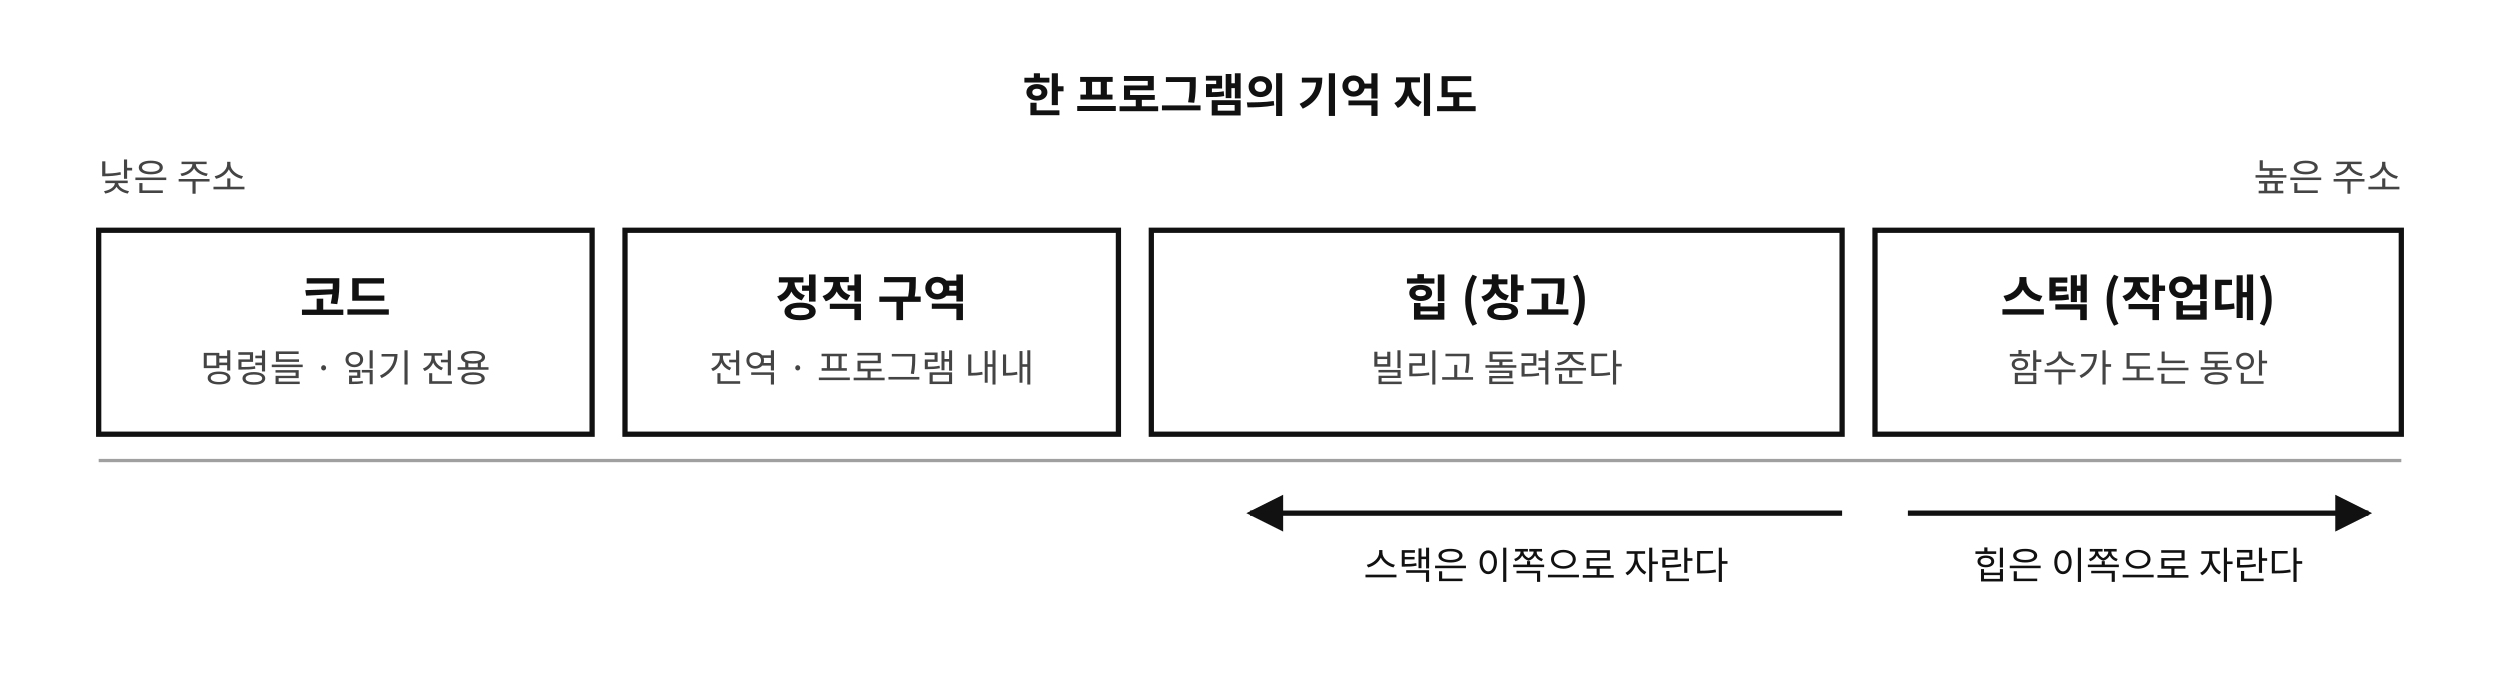
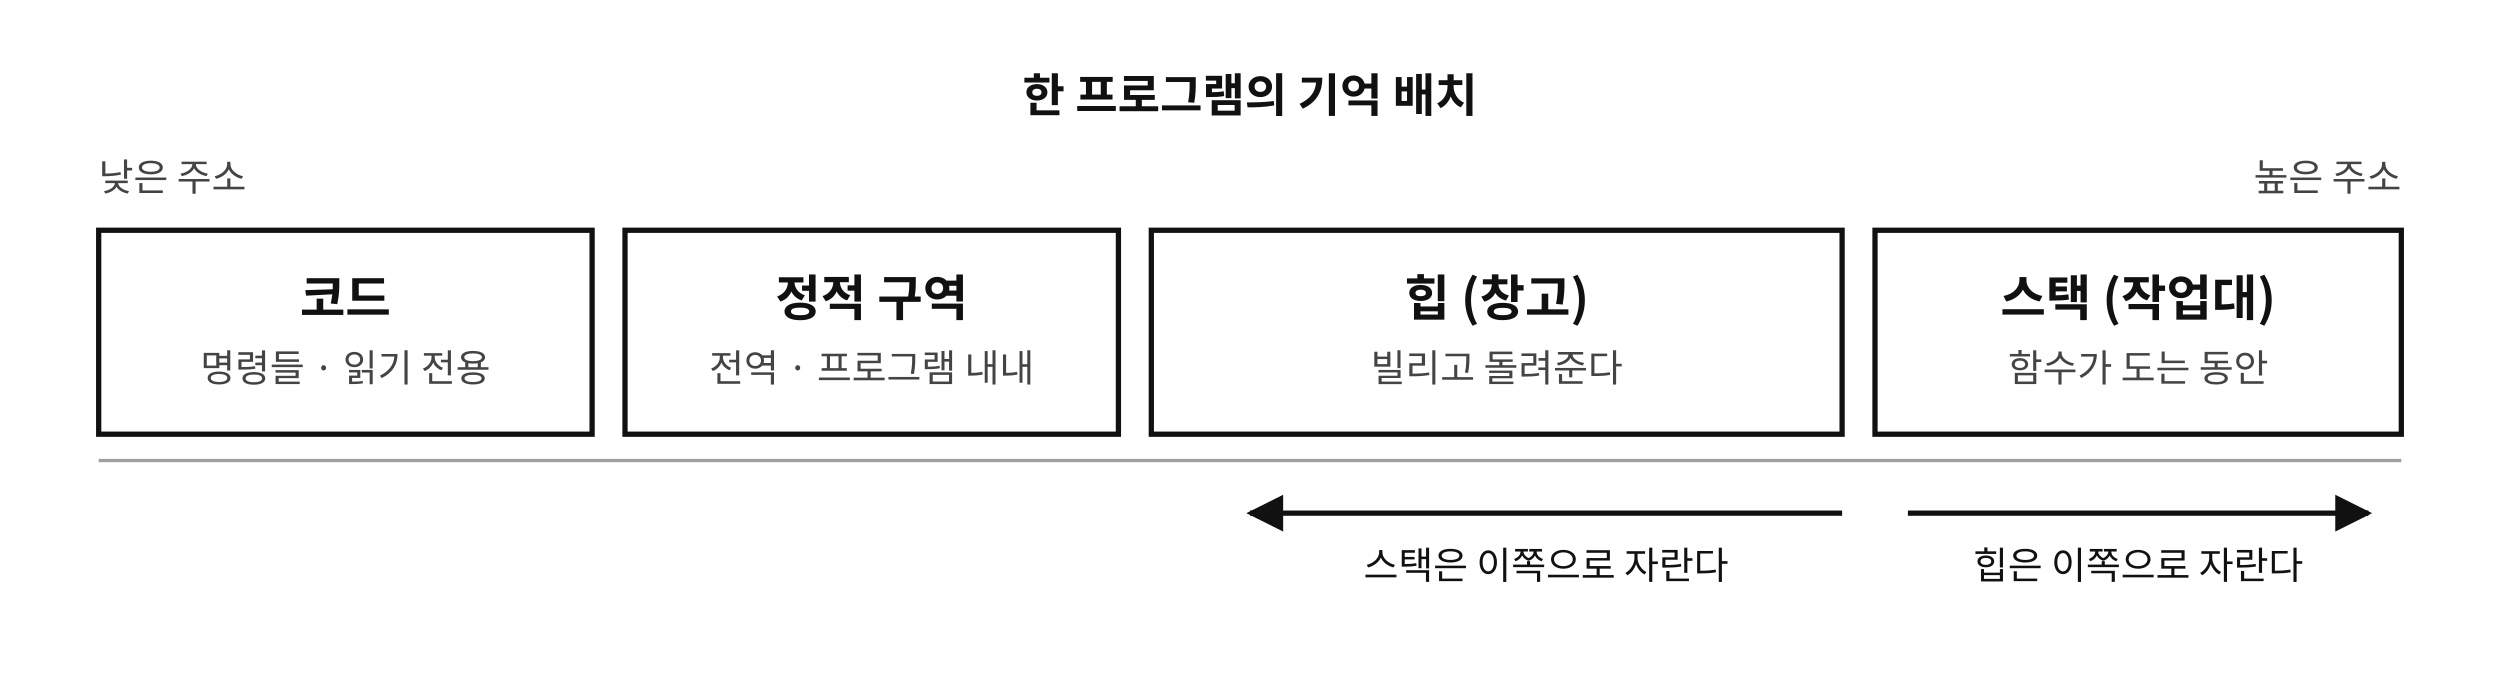
<svg xmlns="http://www.w3.org/2000/svg" viewBox="0 0 760 210" width="760" height="210" font-family="Noto Sans CJK KR, Noto Sans, sans-serif">
  <rect width="760" height="210" fill="none" />
  <defs>
    <marker id="a" viewBox="0 0 10 10" refX="9" refY="5" markerWidth="7" markerHeight="7" orient="auto-start-reverse">
      <path d="M0,0 L10,5 L0,10 z" fill="#111" />
    </marker>
    <pattern id="hatch" width="6" height="6" patternUnits="userSpaceOnUse" patternTransform="rotate(45)">
      <line x1="0" y1="0" x2="0" y2="6" stroke="#111" stroke-width="1" opacity="0.35" />
    </pattern>
  </defs>
  <rect x="30" y="70" width="150" height="62" fill="none" stroke="#111" stroke-width="1.6" />
  <text x="105.0" y="96" font-size="15" font-weight="bold" text-anchor="middle" fill="#111">코드</text>
  <text x="105.0" y="116" font-size="11.5" font-weight="normal" text-anchor="middle" fill="#444">명령들 · 읽기 전용</text>
  <rect x="190" y="70" width="150" height="62" fill="none" stroke="#111" stroke-width="1.6" />
  <text x="265.0" y="96" font-size="15" font-weight="bold" text-anchor="middle" fill="#111">정적 구역</text>
  <text x="265.0" y="116" font-size="11.5" font-weight="normal" text-anchor="middle" fill="#444">전역 · 프로그램 내내</text>
  <rect x="350" y="70" width="210" height="62" fill="none" stroke="#111" stroke-width="1.6" />
  <text x="455.0" y="96" font-size="15" font-weight="bold" text-anchor="middle" fill="#111">힙 (창고)</text>
  <text x="455.0" y="116" font-size="11.5" font-weight="normal" text-anchor="middle" fill="#444">빌리고 돌려준다</text>
  <rect x="570" y="70" width="160" height="62" fill="none" stroke="#111" stroke-width="1.6" />
  <text x="650.0" y="96" font-size="15" font-weight="bold" text-anchor="middle" fill="#111">스택 (작업대)</text>
  <text x="650.0" y="116" font-size="11.5" font-weight="normal" text-anchor="middle" fill="#444">함수가 도는 동안</text>
-   <text x="380.0" y="34" font-size="14" font-weight="bold" text-anchor="middle" fill="#111">한 프로그램의 기억 지도</text>
+   <text x="380.0" y="34" font-size="14" font-weight="bold" text-anchor="middle" fill="#111">한 프로그램의 기억 배치</text>
  <line x1="560" y1="156" x2="380" y2="156" stroke="#111" stroke-width="1.6" marker-end="url(#a)" />
  <text x="470" y="176" font-size="11.5" font-weight="normal" text-anchor="middle" fill="#111">스택은 이쪽으로 자란다</text>
  <line x1="580" y1="156" x2="720" y2="156" stroke="#111" stroke-width="1.6" marker-end="url(#a)" />
  <text x="650" y="176" font-size="11.5" font-weight="normal" text-anchor="middle" fill="#111">힙은 이쪽으로 자란다</text>
  <line x1="30" y1="140" x2="730" y2="140" stroke="#111" stroke-width="1" opacity="0.4" />
  <text x="30" y="58" font-size="11.5" font-weight="normal" text-anchor="start" fill="#444">낮은 주소</text>
  <text x="730" y="58" font-size="11.5" font-weight="normal" text-anchor="end" fill="#444">높은 주소</text>
</svg>
